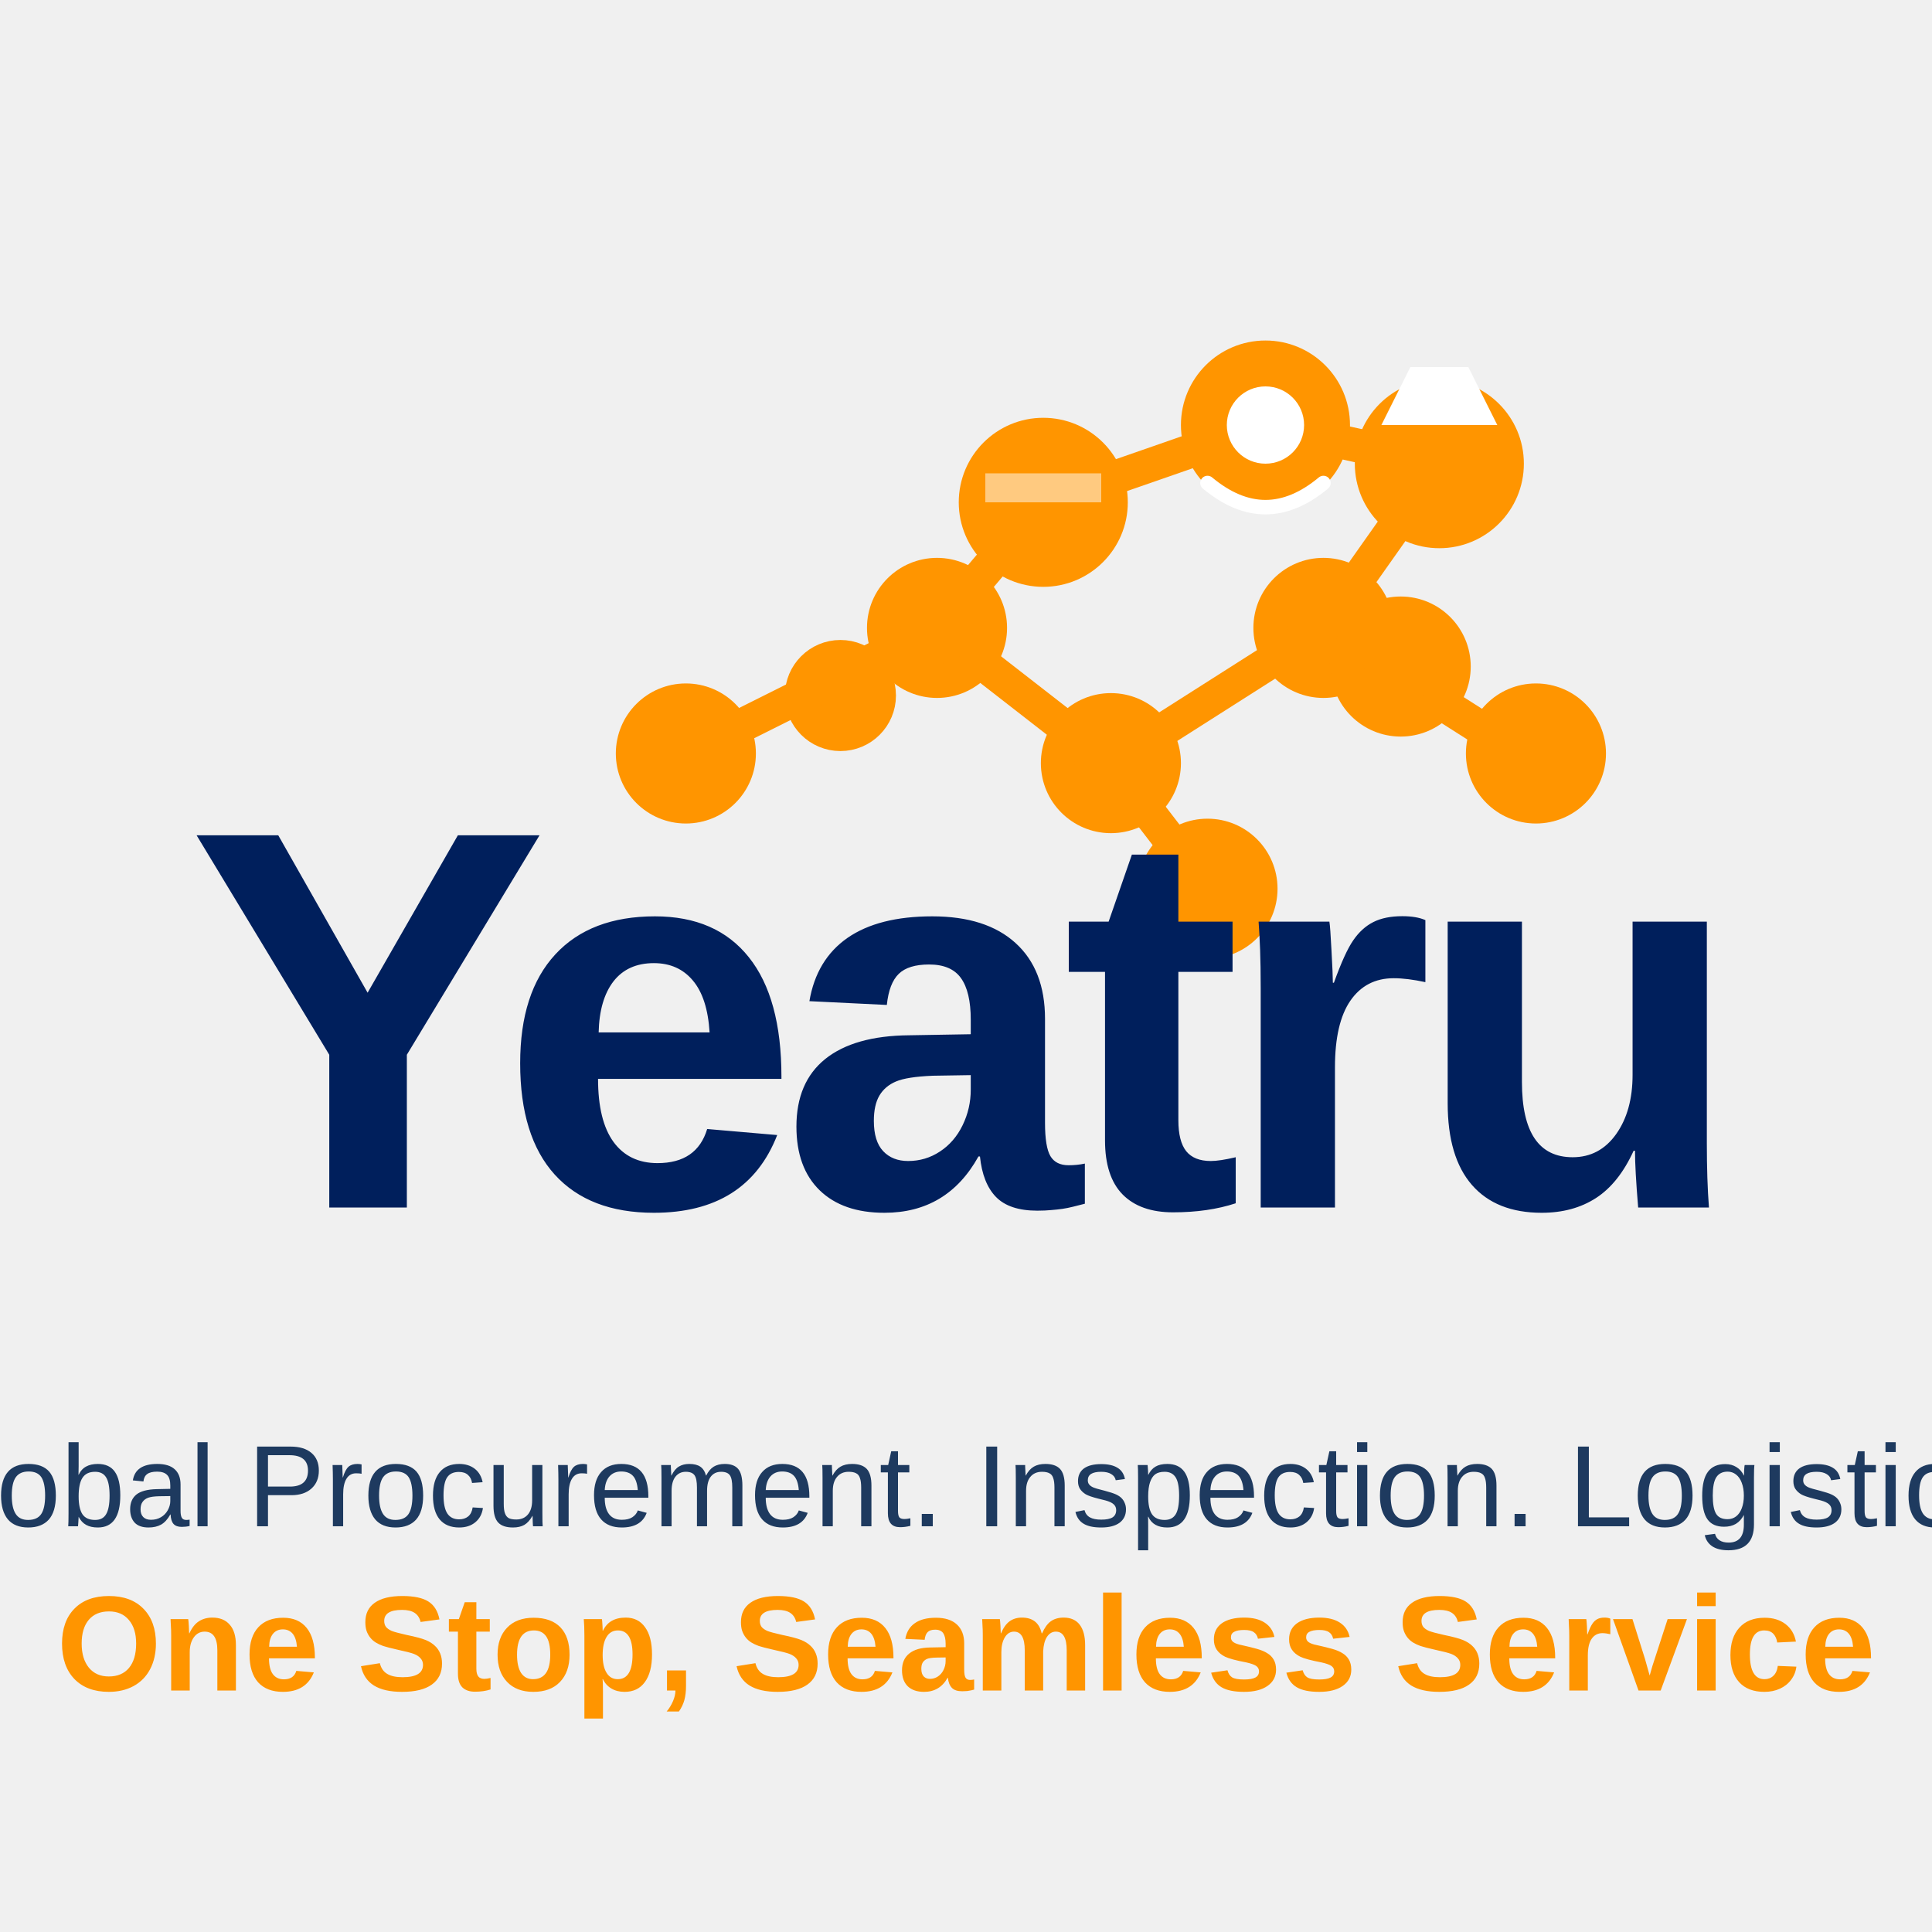
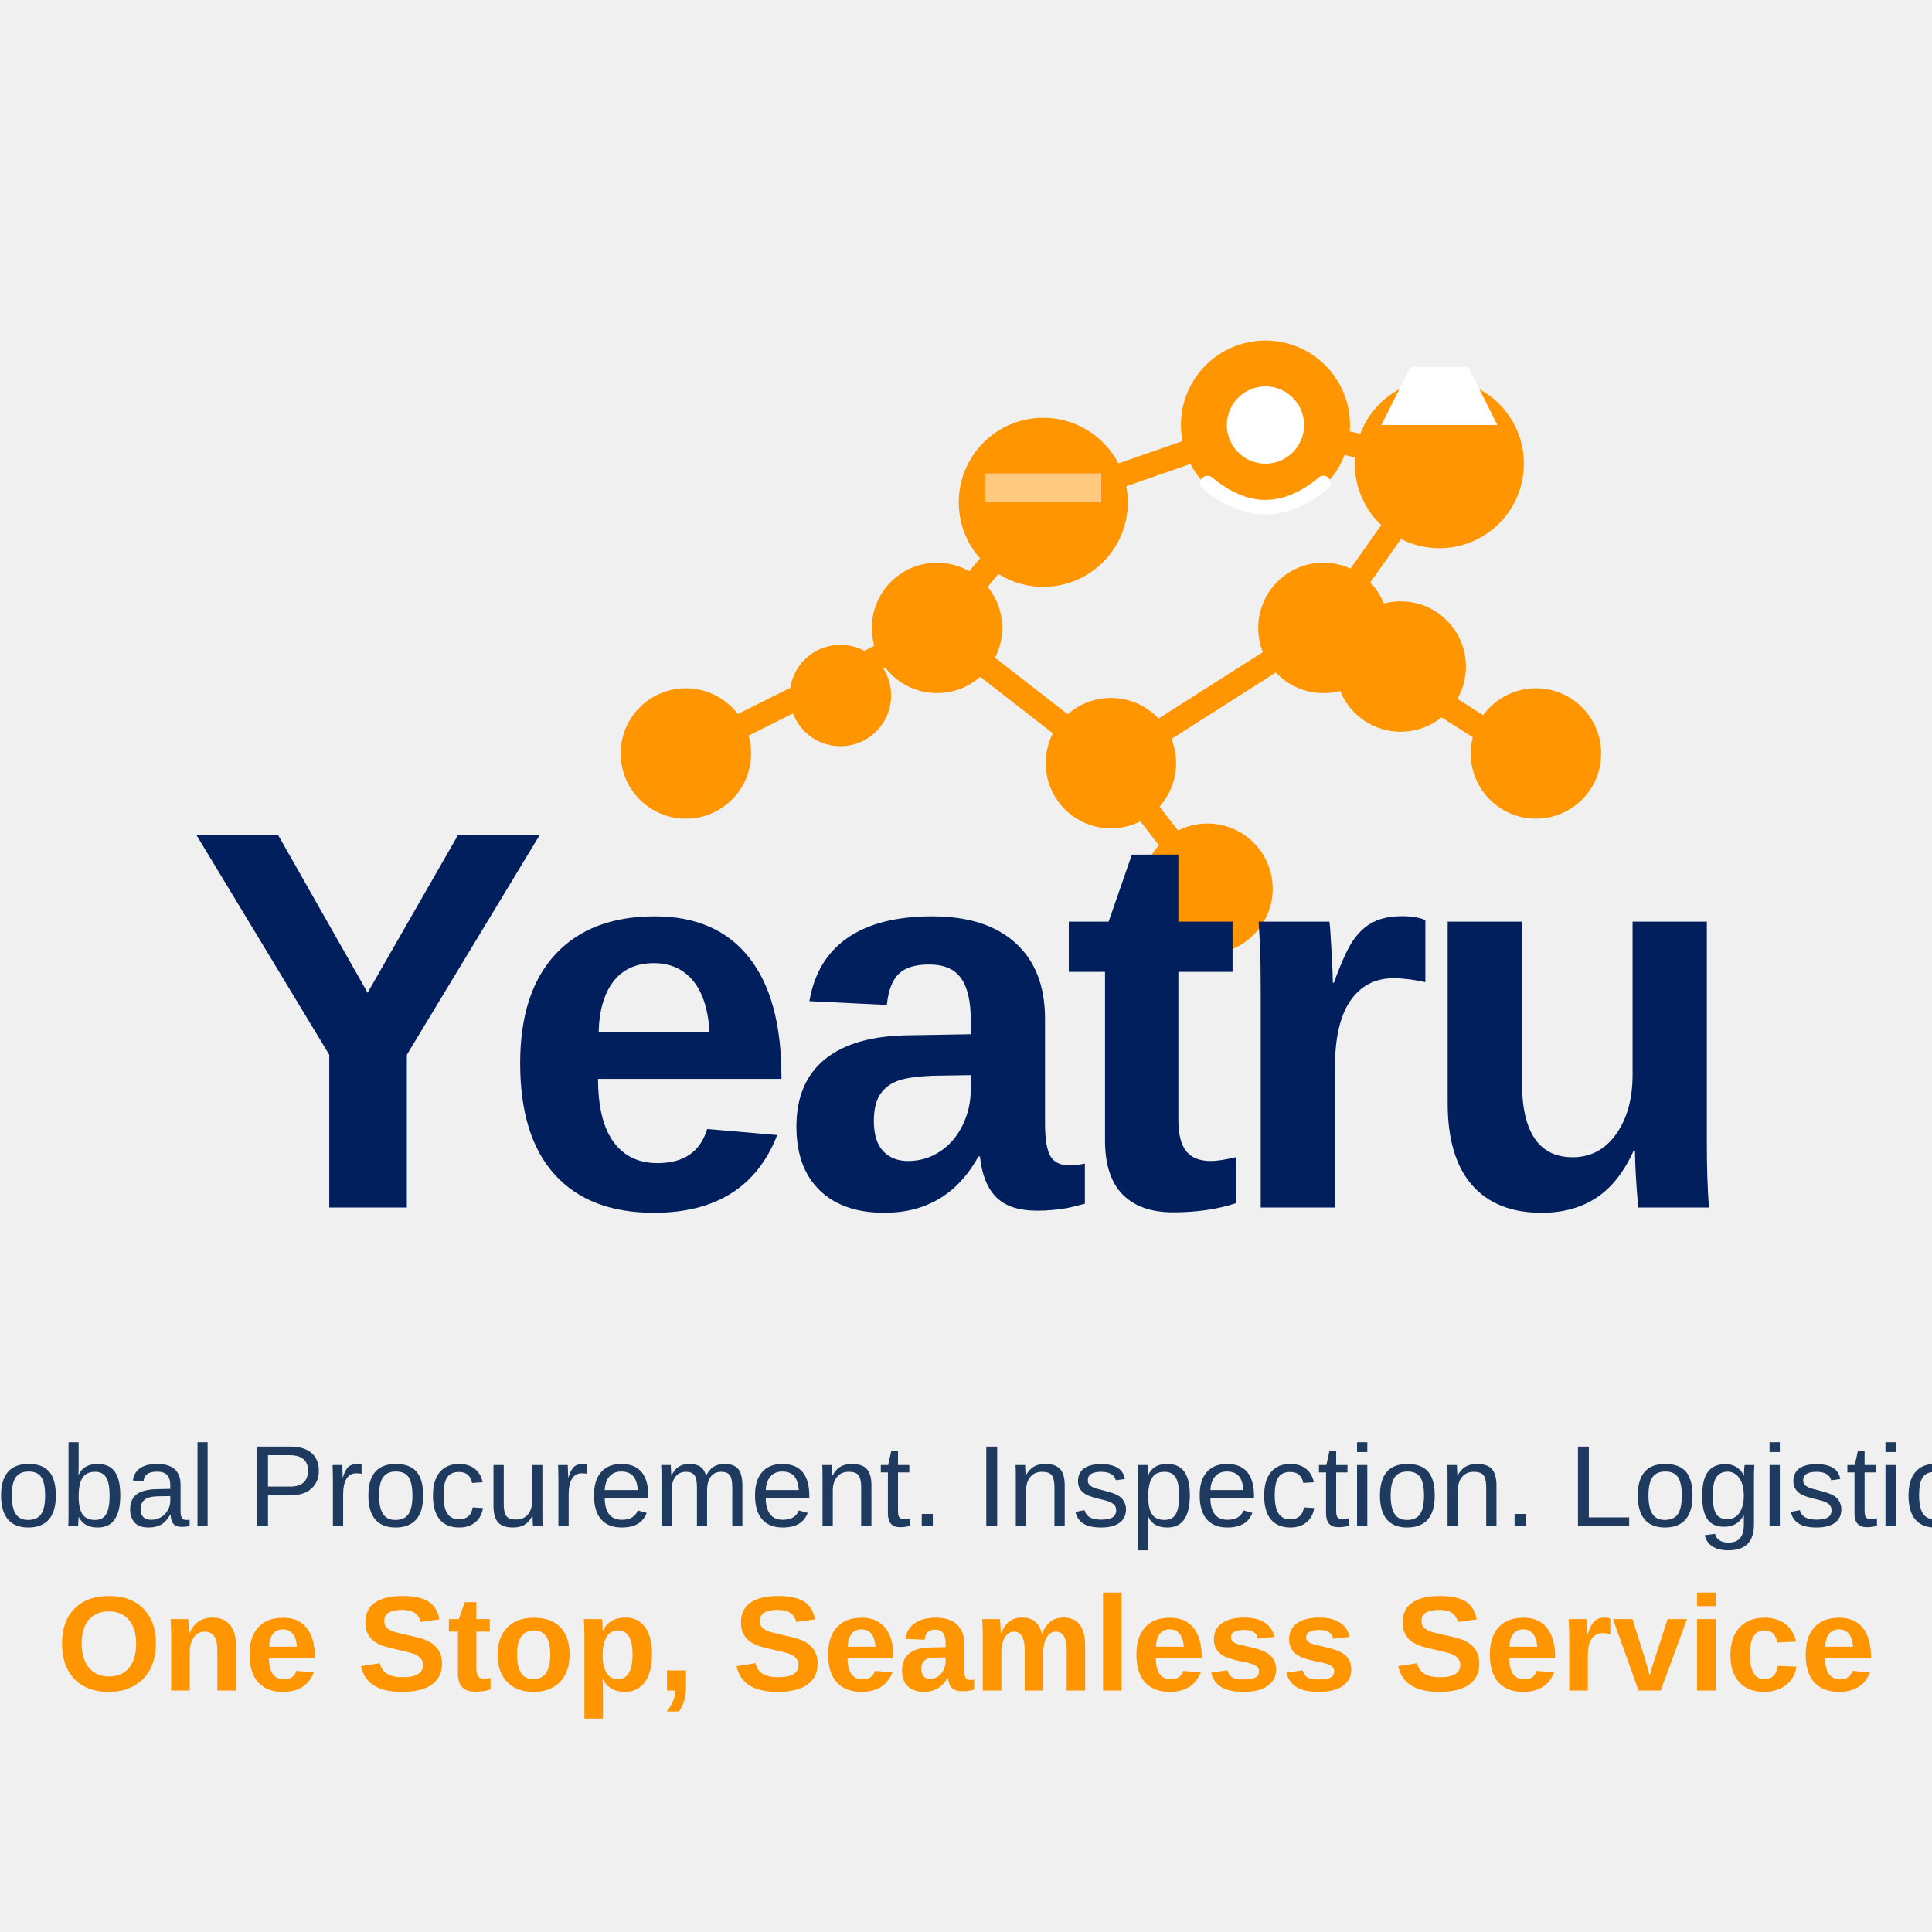
<svg xmlns="http://www.w3.org/2000/svg" viewBox="0 0 200 200" width="200" height="200">
-   <g transform="translate(115, 72)" fill="none" stroke="#FF9500" stroke-width="3.5" stroke-linecap="round">
+   <g transform="translate(115, 72)" fill="none" stroke="#FF9500" stroke-width="2.5" stroke-linecap="round">
    <line x1="-44" y1="6" x2="-18" y2="-7" />
    <line x1="-18" y1="-7" x2="0" y2="7" />
    <line x1="0" y1="7" x2="22" y2="-7" />
    <line x1="22" y1="-7" x2="44" y2="7" />
    <line x1="-18" y1="-7" x2="-7" y2="-20" />
    <line x1="-7" y1="-20" x2="16" y2="-28" />
    <line x1="22" y1="-7" x2="34" y2="-24" />
    <line x1="16" y1="-28" x2="34" y2="-24" />
    <line x1="0" y1="7" x2="10" y2="20" />
    <line x1="22" y1="-7" x2="30" y2="-3" />
    <circle cx="-44" cy="6" r="5.5" fill="#FF9500" />
    <circle cx="-18" cy="-7" r="5.5" fill="#FF9500" />
    <circle cx="0" cy="7" r="5.5" fill="#FF9500" />
    <circle cx="22" cy="-7" r="5.5" fill="#FF9500" />
    <circle cx="44" cy="6" r="5.5" fill="#FF9500" />
    <circle cx="-7" cy="-20" r="5.5" fill="#FF9500" />
    <circle cx="16" cy="-28" r="5.5" fill="#FF9500" />
    <circle cx="34" cy="-24" r="5.5" fill="#FF9500" />
    <circle cx="10" cy="20" r="5.5" fill="#FF9500" />
    <circle cx="30" cy="-3" r="5.5" fill="#FF9500" />
    <circle cx="-28" cy="0" r="4" fill="#FF9500" />
    <circle cx="-7" cy="-20" r="7.5" fill="none" stroke="#FF9500" stroke-width="2.5" />
    <circle cx="16" cy="-28" r="7.5" fill="none" stroke="#FF9500" stroke-width="2.5" />
    <circle cx="34" cy="-24" r="7.5" fill="none" stroke="#FF9500" stroke-width="2.5" />
    <rect x="-13" y="-23" width="12" height="8" rx="1.5" fill="#FF9500" stroke="none" />
    <rect x="-13" y="-23" width="12" height="3" fill="#FF9500" stroke="none" />
    <rect x="-13" y="-23" width="12" height="3" fill="#ffffff" stroke="none" opacity="0.5" />
    <circle cx="16" cy="-28" r="4" fill="#ffffff" stroke="none" />
    <path d="M10,-22 Q16,-17 22,-22" stroke="#ffffff" stroke-width="1.5" fill="none" stroke-linecap="round" />
    <path d="M28,-28 L40,-28 L37,-34 L31,-34 Z" fill="#ffffff" stroke="none" />
  </g>
  <text x="100" y="125" text-anchor="middle" font-family="Arial, Helvetica, sans-serif" font-weight="900" font-size="56" fill="#001F5C" letter-spacing="-2">Yeatru</text>
  <text x="100" y="158" text-anchor="middle" font-family="Arial, Helvetica, sans-serif" font-weight="400" font-size="12" fill="#1E3A5F">Global Procurement. Inspection. Logistics.</text>
  <text x="100" y="175" text-anchor="middle" font-family="Arial, Helvetica, sans-serif" font-weight="600" font-size="14" fill="#FF9500">One Stop, Seamless Service</text>
</svg>
